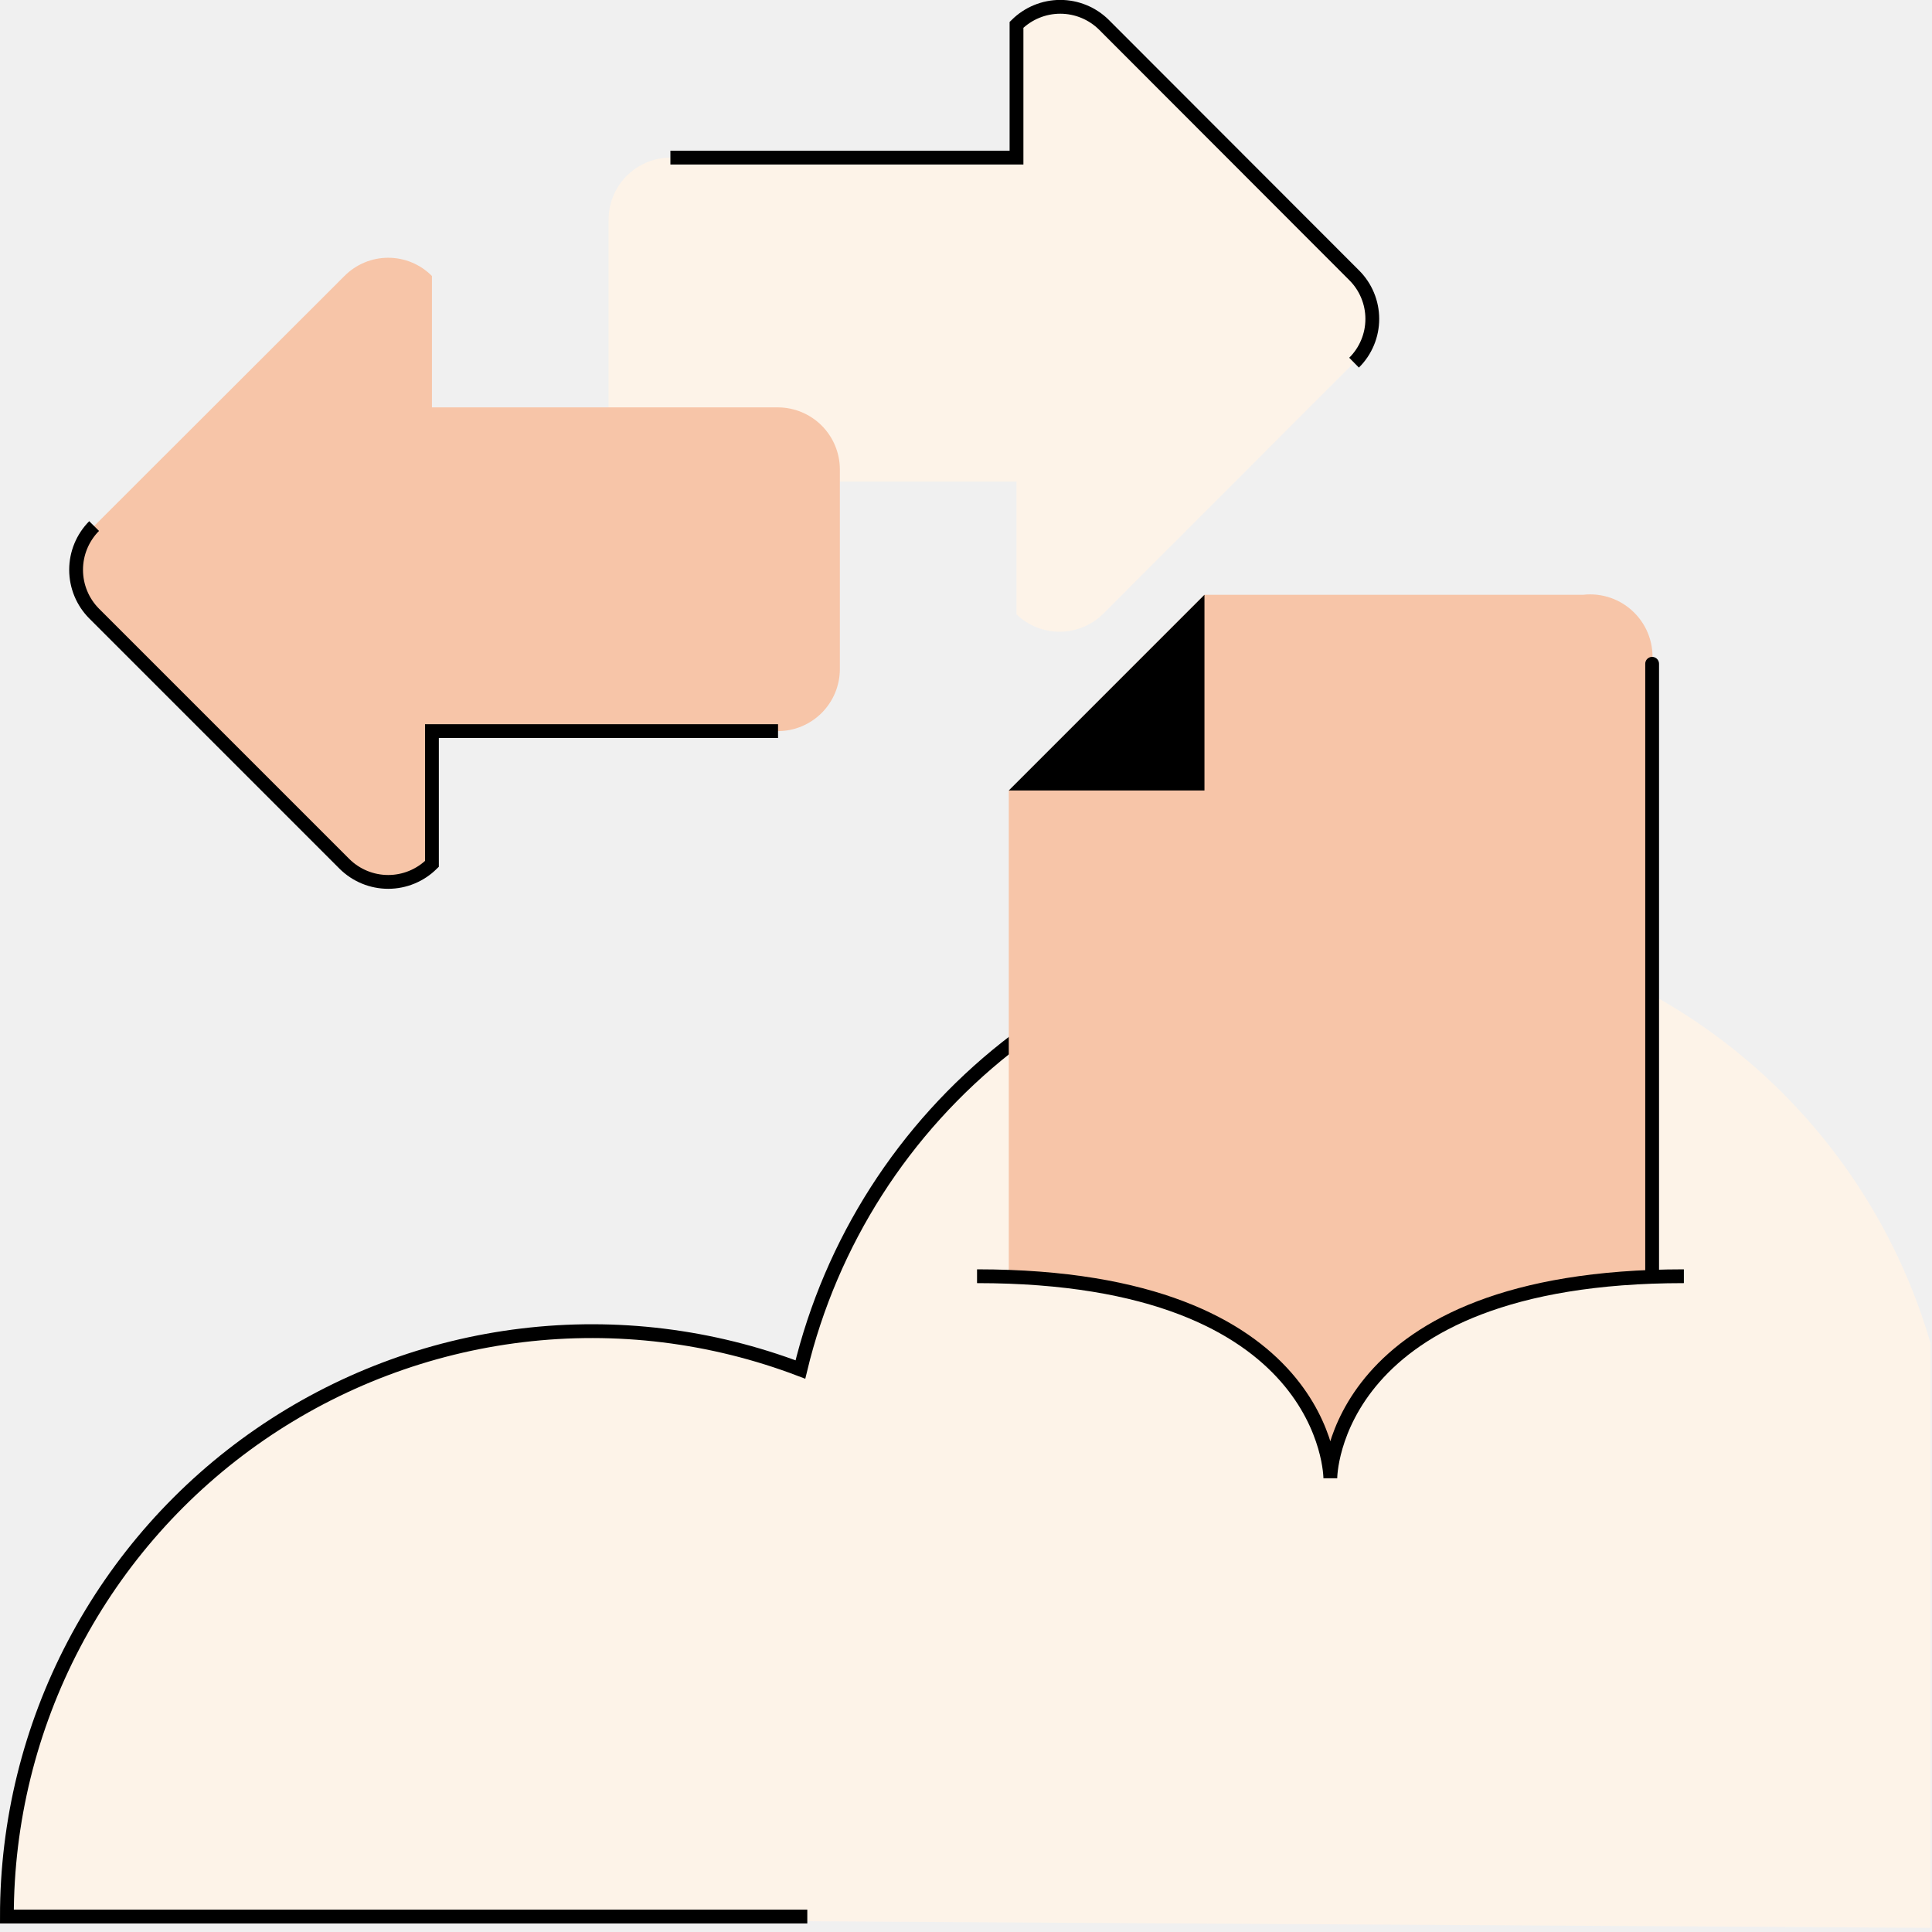
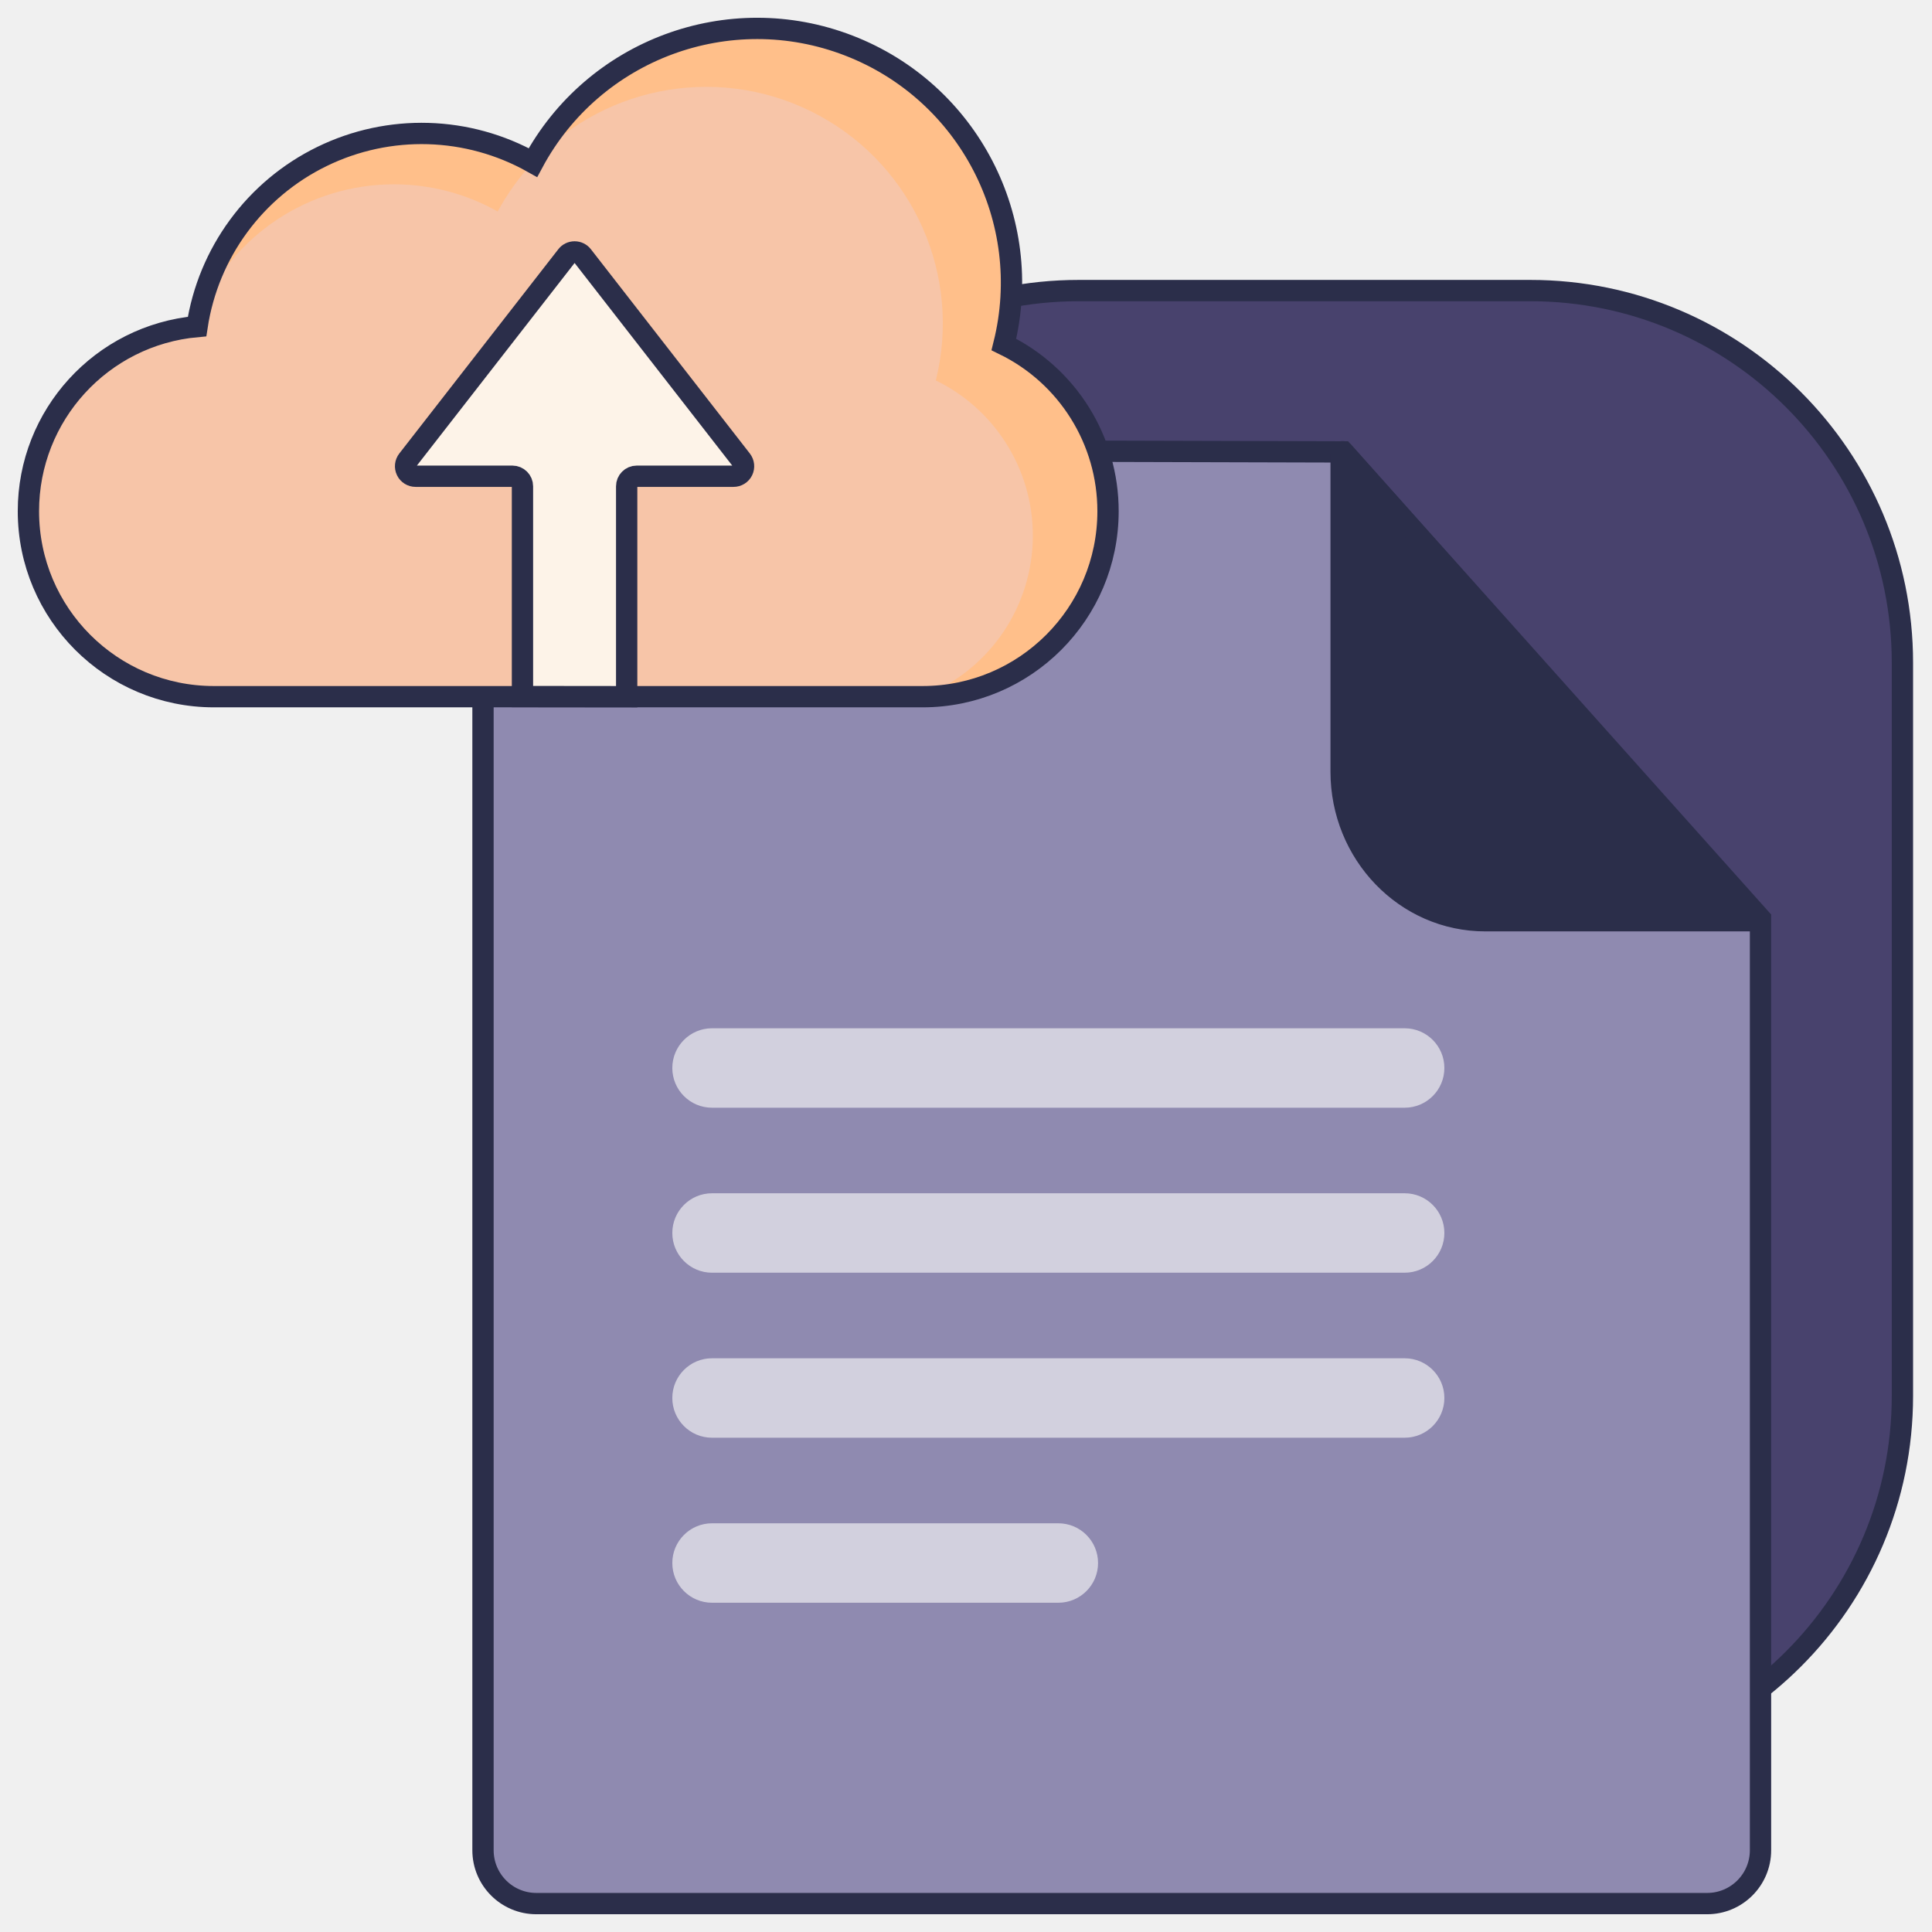
- <svg xmlns="http://www.w3.org/2000/svg" width="70" height="70" viewBox="0 0 70 70" fill="none">
-   <g clip-path="url(#clip0)">
-     <path fill-rule="evenodd" clip-rule="evenodd" d="M40 22.21L49.06 13.14C49.27 12.933 49.436 12.686 49.55 12.414C49.663 12.142 49.721 11.85 49.721 11.555C49.721 11.26 49.663 10.969 49.55 10.696C49.436 10.424 49.27 10.178 49.06 9.97L40 0.9C39.579 0.482 39.009 0.247 38.415 0.247C37.821 0.247 37.252 0.482 36.83 0.9V5.71H24.29C23.992 5.711 23.697 5.772 23.423 5.888C23.148 6.004 22.9 6.174 22.691 6.387C22.483 6.6 22.319 6.852 22.209 7.129C22.099 7.406 22.045 7.702 22.05 8V15.21C22.053 15.803 22.29 16.372 22.709 16.791C23.129 17.211 23.697 17.448 24.29 17.45H36.83V22.26C37.258 22.672 37.832 22.898 38.425 22.888C39.019 22.879 39.585 22.635 40 22.21Z" fill="#FDF3E8" />
-     <path d="M49.06 13.14C49.27 12.933 49.436 12.686 49.549 12.414C49.663 12.142 49.721 11.85 49.721 11.555C49.721 11.26 49.663 10.969 49.549 10.696C49.436 10.424 49.27 10.178 49.06 9.97L40 0.9C39.579 0.482 39.009 0.247 38.415 0.247C37.821 0.247 37.252 0.482 36.83 0.9V5.71H24.29" stroke="black" stroke-width="0.5" stroke-miterlimit="10" />
-     <path fill-rule="evenodd" clip-rule="evenodd" d="M12.48 10L3.41 19.06C2.992 19.482 2.757 20.051 2.757 20.645C2.757 21.239 2.992 21.809 3.41 22.23L12.48 31.3C12.901 31.718 13.471 31.953 14.065 31.953C14.659 31.953 15.228 31.718 15.65 31.3V26.49H28.19C28.783 26.488 29.351 26.251 29.771 25.831C30.19 25.412 30.427 24.843 30.43 24.25V17C30.427 16.407 30.19 15.839 29.771 15.419C29.351 15 28.783 14.763 28.19 14.76H15.65V10C15.443 9.791 15.196 9.624 14.924 9.511C14.652 9.397 14.36 9.339 14.065 9.339C13.77 9.339 13.478 9.397 13.206 9.511C12.934 9.624 12.687 9.791 12.48 10Z" fill="#F7C5A8" />
-     <path d="M3.41 19.06C2.992 19.482 2.757 20.051 2.757 20.645C2.757 21.239 2.992 21.809 3.41 22.23L12.48 31.3C12.901 31.718 13.471 31.953 14.065 31.953C14.659 31.953 15.228 31.718 15.65 31.3V26.49H28.19" stroke="black" stroke-width="0.5" stroke-miterlimit="10" />
-     <path fill-rule="evenodd" clip-rule="evenodd" d="M0.25 69.44C0.248 66.004 1.082 62.619 2.679 59.577C4.276 56.535 6.588 53.926 9.417 51.976C12.246 50.026 15.507 48.792 18.918 48.382C22.329 47.972 25.789 48.397 29 49.62C30.098 45.062 32.677 40.997 36.333 38.061C39.989 35.126 44.515 33.486 49.203 33.398C53.89 33.309 58.475 34.779 62.238 37.575C66.002 40.371 68.731 44.337 70 48.85V69.85" fill="#FDF3E8" />
-     <path d="M49.55 33.39C44.801 33.402 40.194 35.008 36.468 37.951C32.741 40.894 30.111 45.004 29 49.62C25.789 48.397 22.329 47.971 18.918 48.382C15.507 48.792 12.246 50.026 9.417 51.976C6.588 53.926 4.276 56.535 2.679 59.577C1.082 62.619 0.248 66.004 0.25 69.44H29.25" stroke="black" stroke-width="0.5" stroke-miterlimit="10" />
-     <path d="M36.55 28.65V53.65C36.512 53.988 36.55 54.33 36.662 54.65C36.774 54.971 36.957 55.262 37.198 55.502C37.438 55.743 37.729 55.926 38.05 56.038C38.371 56.15 38.712 56.188 39.05 56.15H57.36C57.698 56.188 58.039 56.15 58.36 56.038C58.681 55.926 58.972 55.743 59.212 55.502C59.453 55.262 59.636 54.971 59.748 54.65C59.86 54.33 59.898 53.988 59.86 53.65V24.05C59.898 23.712 59.86 23.371 59.748 23.05C59.636 22.729 59.453 22.438 59.212 22.198C58.972 21.957 58.681 21.774 58.36 21.662C58.039 21.55 57.698 21.512 57.36 21.55H43.64L36.55 28.65Z" fill="#F7C5A8" />
-     <path d="M59.86 24.05V53.62C59.898 53.958 59.86 54.3 59.748 54.62C59.635 54.941 59.453 55.232 59.212 55.472C58.972 55.713 58.681 55.896 58.36 56.008C58.039 56.12 57.697 56.158 57.36 56.12H39.05" stroke="black" stroke-width="0.5" stroke-linecap="round" stroke-linejoin="round" />
-     <path d="M36.55 28.64L43.64 21.55V28.64H36.55Z" fill="black" />
-     <path fill-rule="evenodd" clip-rule="evenodd" d="M61 46.24C48.19 46.24 48.19 53.56 48.19 53.56C48.19 53.56 48.19 46.24 35.39 46.24V59.5H61V46.24Z" fill="#FDF3E8" />
-     <path d="M35.4 46.24C48.2 46.24 48.2 53.56 48.2 53.56C48.2 53.56 48.2 46.24 61.01 46.24" stroke="black" stroke-width="0.5" stroke-miterlimit="10" />
-   </g>
-   <defs>
-     <clipPath id="clip0">
-       <rect width="69.95" height="69.87" fill="white" />
-     </clipPath>
-   </defs>
+ <svg xmlns="http://www.w3.org/2000/svg" width="68" height="68" viewBox="0 0 68 68" fill="none">
+   <rect x="24.873" y="10.227" width="42.086" height="52.003" rx="13.1" fill="#48426D" />
+   <rect x="24.873" y="10.227" width="42.086" height="52.003" rx="13.1" stroke="#2B2E4A" stroke-width="0.75" />
+   <path d="M17 17.706V65.123C17 66.159 17.84 66.999 18.877 66.999H60.087C61.123 66.999 61.964 66.159 61.964 65.123V32.331L47.279 15.906L18.872 15.829C17.838 15.832 17 16.671 17 17.706Z" fill="#8F8AB0" />
+   <path fill-rule="evenodd" clip-rule="evenodd" d="M17 17.706V65.123C17 66.159 17.84 67 18.877 67H60.087C61.123 67 61.964 66.159 61.964 65.123V32.331L47.279 15.906L18.872 15.829C17.838 15.832 17 16.671 17 17.706Z" stroke="#2B2E4A" stroke-width="0.75" />
+   <path d="M47.203 15.949V27.157C47.203 30.059 49.474 32.407 52.277 32.407H61.878C61.894 32.406 61.908 32.396 61.915 32.381C61.921 32.367 61.918 32.35 61.907 32.338L47.289 15.915C47.275 15.9 47.253 15.895 47.234 15.902C47.215 15.91 47.203 15.928 47.203 15.949Z" fill="#2B2E4A" stroke="#2B2E4A" stroke-width="0.75" />
+   <rect opacity="0.63" x="23.663" y="36.192" width="27.174" height="2.796" rx="1.398" fill="#F9F9F9" />
+   <rect opacity="0.63" x="23.663" y="41.999" width="27.174" height="2.796" rx="1.398" fill="#F9F9F9" />
+   <rect opacity="0.63" x="23.663" y="47.807" width="27.174" height="2.796" rx="1.398" fill="#F9F9F9" />
+   <rect opacity="0.63" x="23.663" y="53.615" width="14.985" height="2.796" rx="1.398" fill="#F9F9F9" />
+   <path d="M35.333 12.125C36.428 7.742 34.087 3.23 29.873 1.603C25.659 -0.025 20.893 1.742 18.758 5.723C16.469 4.436 13.694 4.355 11.334 5.507C8.973 6.658 7.33 8.896 6.936 11.493C3.573 11.796 0.998 14.616 1 17.993C1 21.599 3.923 24.521 7.528 24.521H32.471C36.077 24.521 38.999 21.599 38.999 17.993C39.001 15.496 37.577 13.218 35.333 12.125Z" fill="#F7C5A8" />
+   <path d="M13.864 6.488C15.144 6.486 16.403 6.816 17.518 7.445C17.853 6.823 18.266 6.245 18.747 5.727C16.531 4.482 13.855 4.365 11.539 5.413C9.224 6.46 7.544 8.546 7.015 11.033C8.176 8.278 10.875 6.487 13.864 6.488Z" fill="#FFBF8A" />
+   <path d="M35.334 12.124C36.413 7.756 34.083 3.266 29.89 1.634C25.697 0.002 20.944 1.736 18.787 5.684C21.38 2.922 25.512 2.259 28.839 4.071C32.167 5.882 33.852 9.713 32.938 13.39C35.113 14.449 36.452 16.698 36.347 19.114C36.242 21.53 34.713 23.654 32.455 24.521H32.482C35.521 24.519 38.157 22.421 38.841 19.46C39.524 16.499 38.074 13.457 35.343 12.124H35.334Z" fill="#FFBF8A" />
+   <path d="M18.782 5.684L18.747 5.722L18.758 5.728C18.765 5.713 18.772 5.699 18.782 5.684Z" fill="#FFBF8A" />
+   <path fill-rule="evenodd" clip-rule="evenodd" d="M35.333 12.125C36.428 7.742 34.087 3.23 29.873 1.603C25.659 -0.025 20.893 1.742 18.758 5.723C16.469 4.436 13.694 4.355 11.334 5.507C8.973 6.658 7.33 8.896 6.936 11.493C3.573 11.796 0.998 14.616 1 17.993C1 21.599 3.923 24.521 7.528 24.521H32.471C36.077 24.521 38.999 21.599 38.999 17.993C39.001 15.496 37.577 13.218 35.333 12.125Z" stroke="#2B2E4A" stroke-width="0.75" />
+   <path d="M22.057 24.521V17.116C22.057 16.921 22.215 16.762 22.411 16.762H25.817C25.952 16.763 26.076 16.686 26.135 16.565C26.194 16.443 26.179 16.299 26.096 16.192L20.503 9.004C20.436 8.917 20.333 8.867 20.224 8.867C20.114 8.867 20.011 8.917 19.945 9.004L14.35 16.192C14.267 16.299 14.252 16.443 14.311 16.565C14.37 16.686 14.494 16.763 14.629 16.762H18.035C18.23 16.762 18.389 16.921 18.389 17.116V24.517L22.057 24.521Z" fill="#FDF3E8" stroke="#2B2E4A" stroke-width="0.75" />
</svg>
